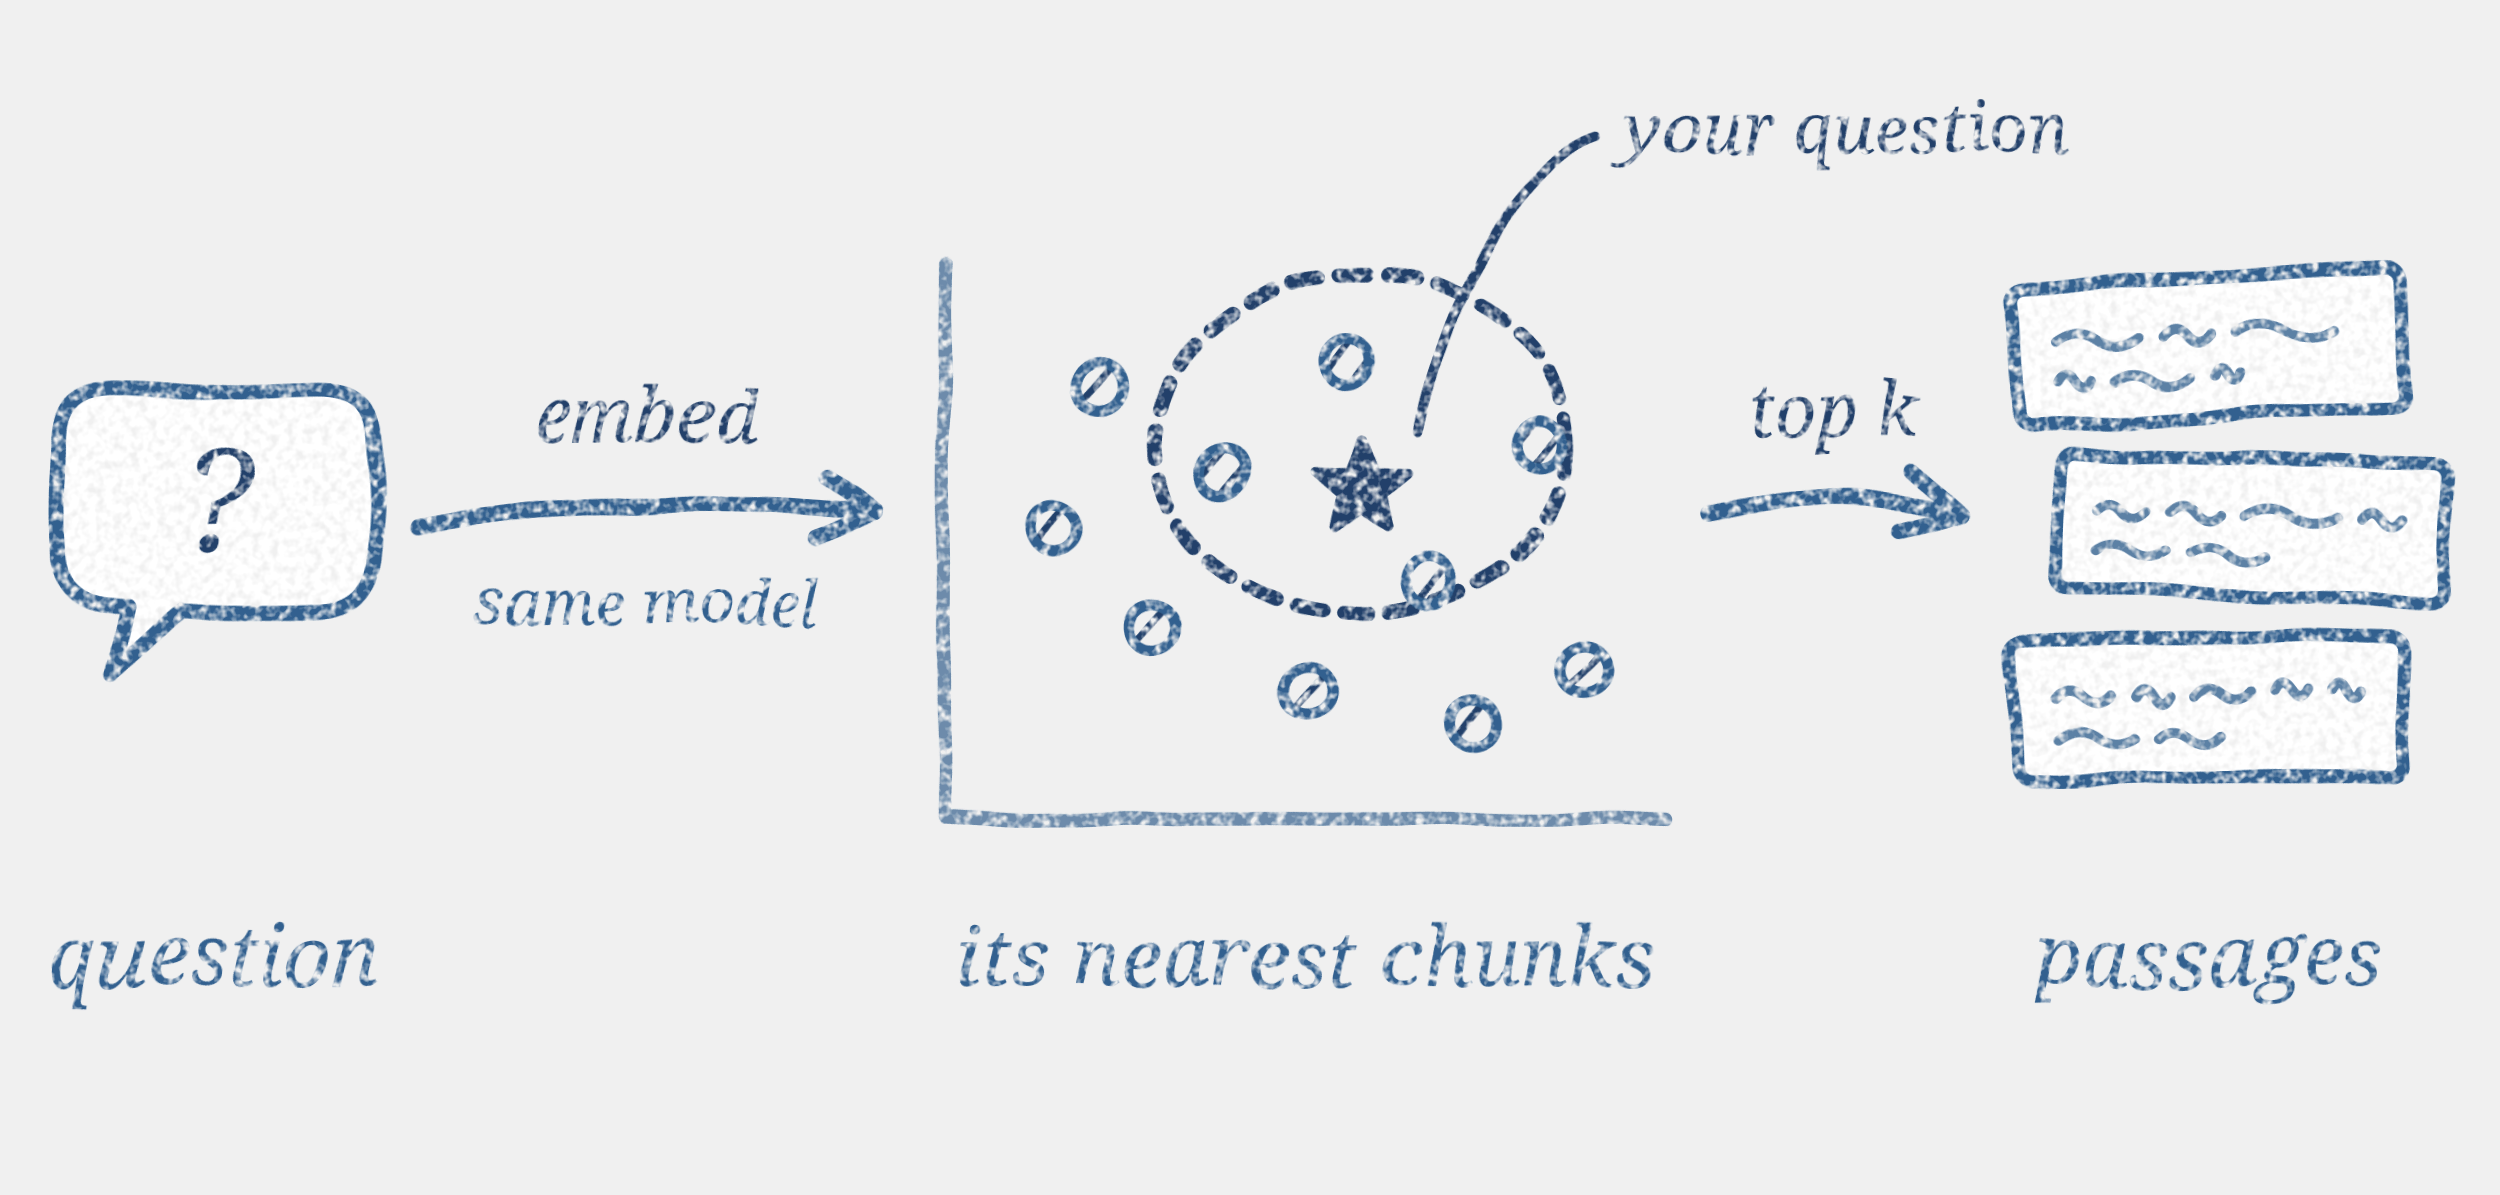
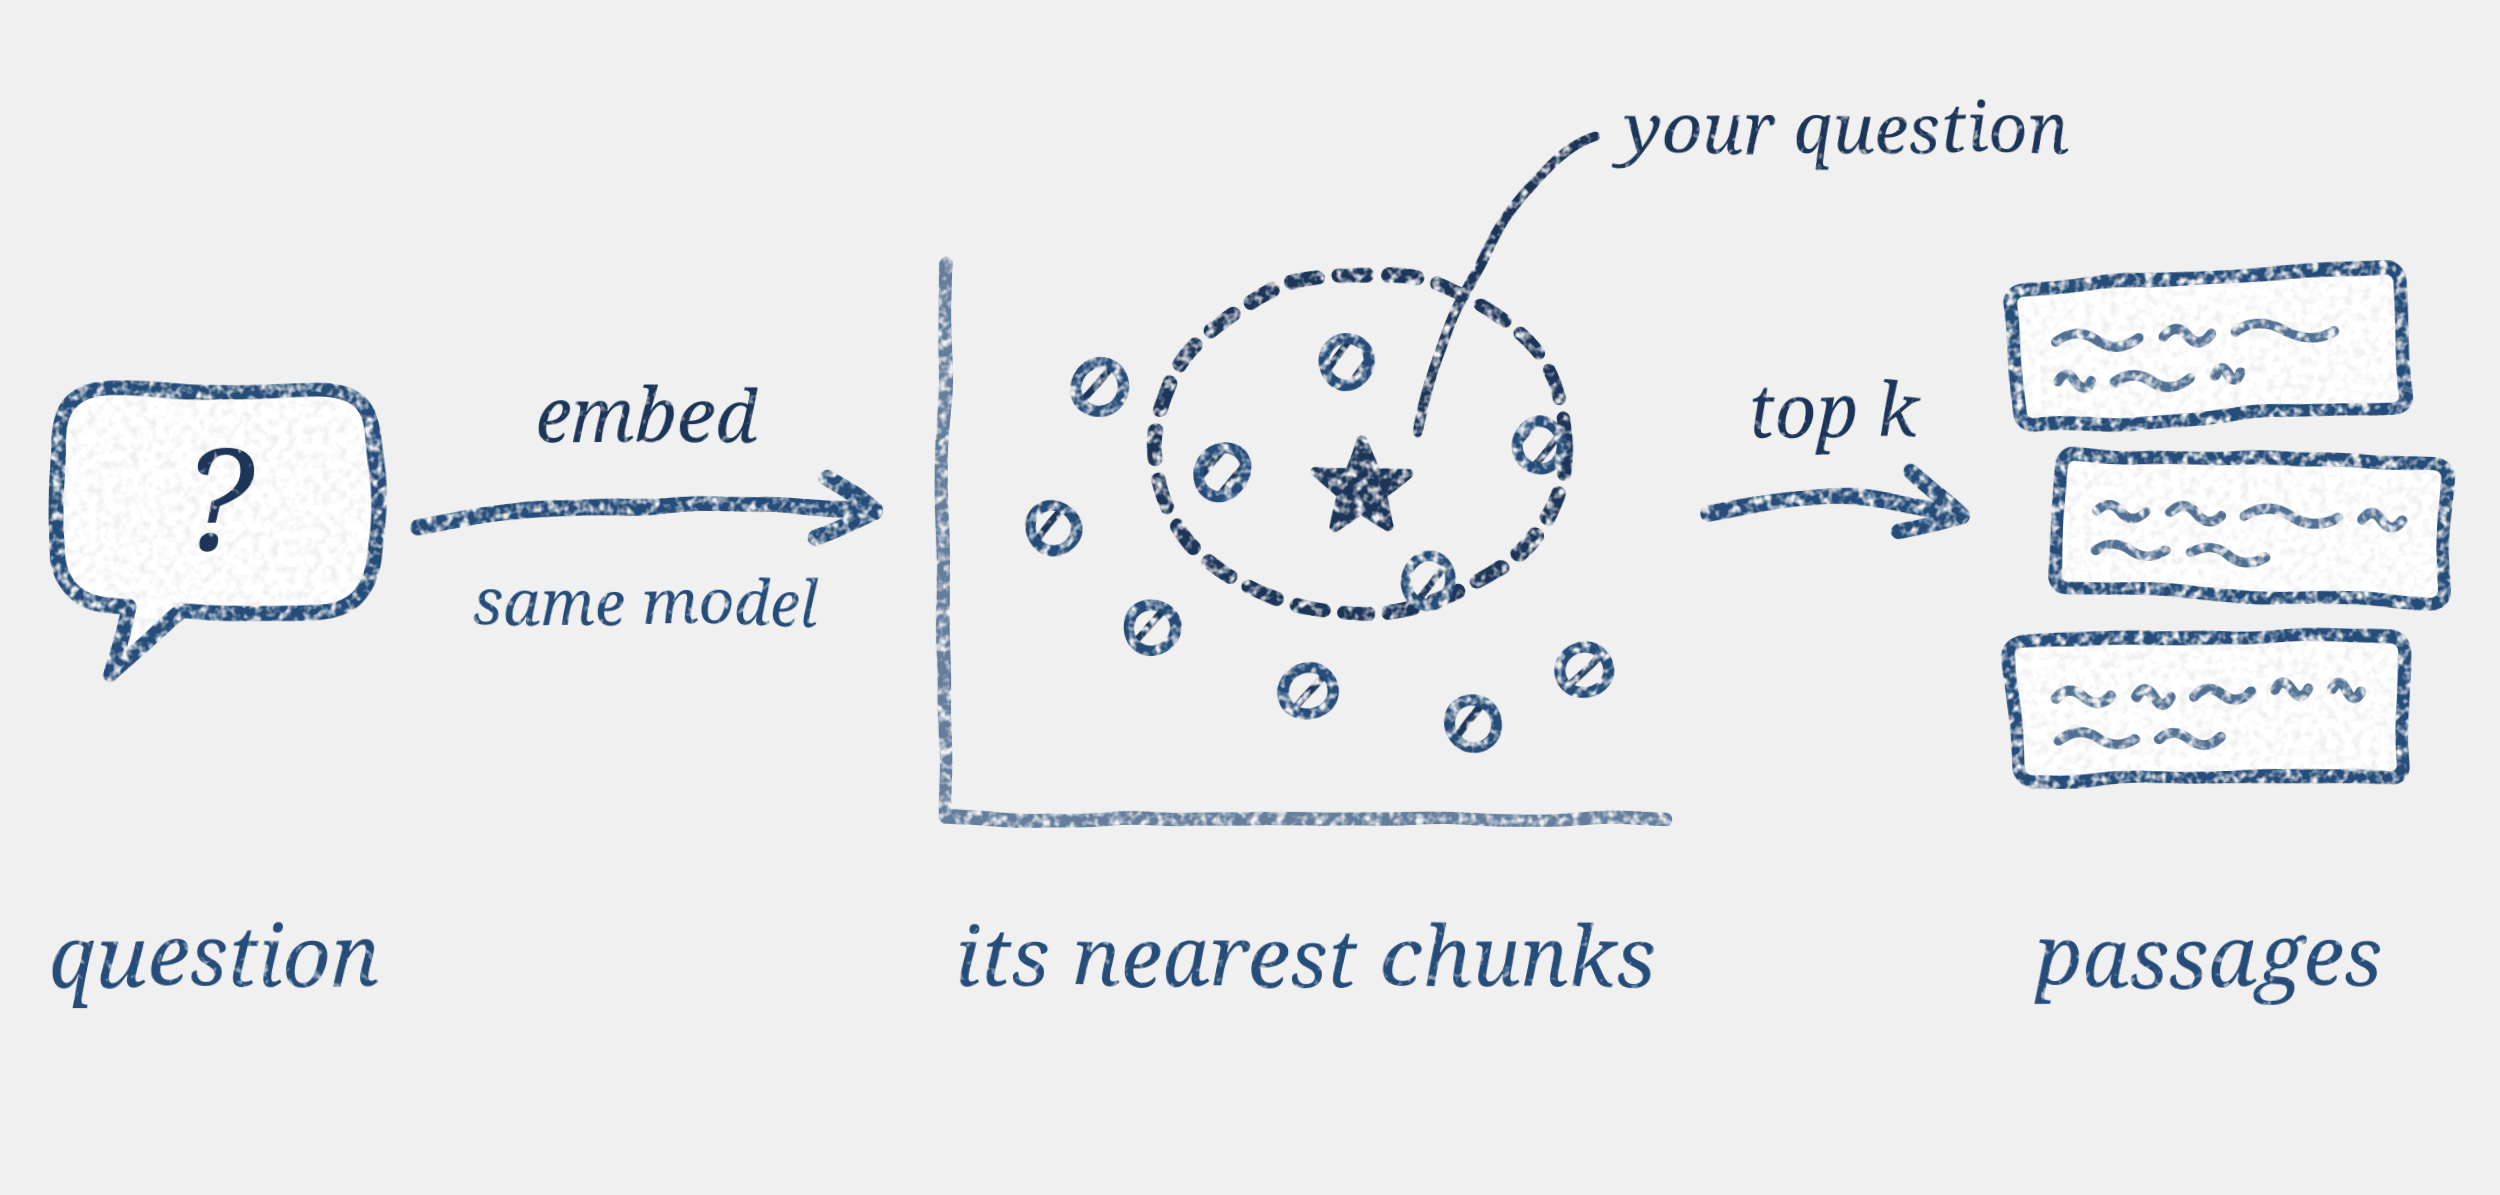
<svg xmlns="http://www.w3.org/2000/svg" viewBox="0 0 360 172" role="img" aria-label="Flow: the question is embedded by the same model; the chunks nearest it come back as passages">
-   <style>.ink path, .ink rect, .ink ellipse, .ink polygon, .ink circle { vector-effect: non-scaling-stroke; }</style>
+   <style>.ink path, .ink rect, .ink ellipse, .ink polygon, .ink circle { vector-effect: non-scaling-stroke; } .lines text { display: none; } .words :not(g):not(text) { display: none; }</style>
  <defs>
    <filter id="crayon" x="-5%" y="-5%" width="110%" height="110%">
      <feTurbulence type="fractalNoise" baseFrequency="0.05" numOctaves="2" seed="4" result="wob" />
      <feDisplacementMap in="SourceGraphic" in2="wob" scale="2.2" xChannelSelector="R" yChannelSelector="G" result="moved" />
      <feTurbulence type="fractalNoise" baseFrequency="0.8" numOctaves="2" seed="9" result="grain" />
      <feColorMatrix in="grain" type="matrix" values="0 0 0 0 0  0 0 0 0 0  0 0 0 0 0  -3 0 0 0 2.3" result="tooth" />
      <feComposite in="moved" in2="tooth" operator="in" />
    </filter>
+     <filter id="crayon-words" x="-5%" y="-5%" width="110%" height="110%">
+       <feTurbulence type="fractalNoise" baseFrequency="0.05" numOctaves="2" seed="4" result="wob" />
+       <feDisplacementMap in="SourceGraphic" in2="wob" scale="1.4" xChannelSelector="R" yChannelSelector="G" result="moved" />
+       <feTurbulence type="fractalNoise" baseFrequency="0.8" numOctaves="2" seed="9" result="grain" />
+       <feColorMatrix in="grain" type="matrix" values="0 0 0 0 0  0 0 0 0 0  0 0 0 0 0  -3 0 0 0 2.8" result="tooth" />
+       <feComposite in="moved" in2="tooth" operator="in" />
+     </filter>
    <pattern id="h-tight-100" width="4" height="4" patternUnits="userSpaceOnUse" patternTransform="rotate(40) scale(1)">
-       <line x1="0" y1="0" x2="0" y2="4" stroke="#22416a" stroke-width="2.0" opacity="1.0" />
+       <line x1="0" y1="0" x2="0" y2="4" stroke="#1a3558" stroke-width="2.0" opacity="1.0" />
    </pattern>
  </defs>
-   <g class="ink" filter="url(#crayon)" fill="none" stroke="#33618f" stroke-linecap="round" stroke-linejoin="round">
+   <g class="ink lines" filter="url(#crayon)" fill="none" stroke="#264d79" stroke-linecap="round" stroke-linejoin="round">
    <path d="M16 56 H46 Q54 56 54 64 V80 Q54 88 46 88 H26 L16 97 L18 88 H16 Q8 88 8 80 V64 Q8 56 16 56 Z" fill="#fff" stroke-width="2.17" />
-     <text x="31.0" y="79.0" text-anchor="middle" font-family="Georgia, serif" font-style="italic" font-size="20" fill="#22416a" stroke="none">?</text>
+     <text x="31.0" y="79.0" text-anchor="middle" font-family="Georgia, serif" font-style="italic" font-size="20" fill="#1a3558" stroke="none">?</text>
    <path d="M60.0 76.0 Q 92.8 70.0 126.0 74.0" stroke-width="2.32" />
    <path d="M118.6 68.7 L126.0 74.0 L117.5 77.4" stroke-width="2.32" />
-     <text x="93.0" y="63.5" text-anchor="middle" font-family="Georgia, serif" font-style="italic" font-size="10.5" fill="#22416a" stroke="none">embed</text>
-     <text x="93.0" y="90.0" text-anchor="middle" font-family="Georgia, serif" font-style="italic" font-size="9.0" fill="#33618f" stroke="none">same model</text>
+     <text x="93.0" y="63.5" text-anchor="middle" font-family="Georgia, serif" font-style="italic" font-size="10.5" fill="#1a3558" stroke="none">embed</text>
+     <text x="93.0" y="90.0" text-anchor="middle" font-family="Georgia, serif" font-style="italic" font-size="9.0" fill="#264d79" stroke="none">same model</text>
    <path d="M136 38 L136 118 L240 118" stroke-width="1.89" opacity="0.7" />
-     <ellipse cx="196" cy="64" rx="30" ry="24.6" stroke="#22416a" stroke-width="2.03" stroke-dasharray="4 3" />
+     <ellipse cx="196" cy="64" rx="30" ry="24.6" stroke="#1a3558" stroke-width="2.03" stroke-dasharray="4 3" />
    <circle cx="158" cy="56" r="3.4" fill="url(#h-tight-100)" stroke-width="1.59" />
    <circle cx="176" cy="68" r="3.4" fill="url(#h-tight-100)" stroke-width="1.59" />
    <circle cx="194" cy="52" r="3.4" fill="url(#h-tight-100)" stroke-width="1.59" />
    <circle cx="166" cy="90" r="3.4" fill="url(#h-tight-100)" stroke-width="1.59" />
    <circle cx="206" cy="84" r="3.4" fill="url(#h-tight-100)" stroke-width="1.59" />
    <circle cx="222" cy="64" r="3.4" fill="url(#h-tight-100)" stroke-width="1.59" />
    <circle cx="188" cy="100" r="3.4" fill="url(#h-tight-100)" stroke-width="1.59" />
    <circle cx="228" cy="96" r="3.4" fill="url(#h-tight-100)" stroke-width="1.59" />
    <circle cx="152" cy="76" r="3.4" fill="url(#h-tight-100)" stroke-width="1.59" />
    <circle cx="212" cy="104" r="3.4" fill="url(#h-tight-100)" stroke-width="1.59" />
-     <polygon points="196.0,63.0 197.8,67.6 202.7,67.8 198.9,70.9 200.1,75.7 196.0,73.0 191.9,75.7 193.1,70.9 189.3,67.8 194.2,67.6" fill="#22416a" stroke="#22416a" stroke-width="1.45" />
-     <path d="M230 20 Q 214 26 204 62" stroke="#22416a" stroke-width="1.45" />
-     <text x="234" y="22" text-anchor="start" font-family="Georgia, serif" font-style="italic" font-size="10" fill="#22416a" stroke="none">your question</text>
+     <polygon points="196.0,63.0 197.8,67.6 202.7,67.8 198.9,70.9 200.1,75.7 196.0,73.0 191.9,75.7 193.1,70.9 189.3,67.8 194.2,67.6" fill="#1a3558" stroke="#1a3558" stroke-width="1.45" />
+     <path d="M230 20 Q 214 26 204 62" stroke="#1a3558" stroke-width="1.45" />
+     <text x="234" y="22" text-anchor="start" font-family="Georgia, serif" font-style="italic" font-size="10" fill="#1a3558" stroke="none">your question</text>
    <path d="M246.0 74.0 Q 264.0 70.0 282.0 74.0" stroke-width="2.32" />
    <path d="M275.1 68.0 L282.0 74.0 L273.2 76.6" stroke-width="2.32" />
-     <text x="264.0" y="63.0" text-anchor="middle" font-family="Georgia, serif" font-style="italic" font-size="10.5" fill="#22416a" stroke="none">top k</text>
+     <text x="264.0" y="63.0" text-anchor="middle" font-family="Georgia, serif" font-style="italic" font-size="10.5" fill="#1a3558" stroke="none">top k</text>
    <g transform="rotate(-3 318.0 50.0)">
      <rect x="290" y="40" width="56" height="20" rx="2" fill="#fff" stroke-width="1.89" />
      <path d="M296.0 48.0 q 3.0 -2 6.0 0 t 6.0 0 M311.5 48.0 q 1.8 -2 3.5 0 t 3.5 0 M322.0 48.0 q 3.5 -2 7.0 0 t 7.0 0 M296.0 54.0 q 1.2 -2 2.5 0 t 2.5 0 M304.5 54.0 q 2.8 -2 5.5 0 t 5.5 0 M319.0 54.0 q 0.8 -2 1.7 0 t 1.7 0" stroke-width="1.45" opacity="0.8" />
    </g>
    <g transform="rotate(2 324.0 76.0)">
      <rect x="296" y="66" width="56" height="20" rx="2" fill="#fff" stroke-width="1.89" />
      <path d="M302.0 74.0 q 1.8 -2 3.5 0 t 3.5 0 M312.5 74.0 q 1.8 -2 3.5 0 t 3.5 0 M323.0 74.0 q 3.5 -2 7.0 0 t 7.0 0 M340.5 74.0 q 1.4 -2 2.8 0 t 2.8 0 M302.0 80.0 q 2.5 -2 5.0 0 t 5.0 0 M315.5 80.0 q 2.8 -2 5.5 0 t 5.5 0" stroke-width="1.45" opacity="0.8" />
    </g>
    <g transform="rotate(-1 318.0 102.0)">
      <rect x="290" y="92" width="56" height="20" rx="2" fill="#fff" stroke-width="1.89" />
      <path d="M296.0 100.0 q 2.0 -2 4.0 0 t 4.0 0 M307.5 100.0 q 1.2 -2 2.5 0 t 2.5 0 M316.0 100.0 q 2.0 -2 4.0 0 t 4.0 0 M327.5 100.0 q 1.2 -2 2.5 0 t 2.5 0 M336.0 100.0 q 1.0 -2 2.0 0 t 2.0 0 M296.0 106.0 q 2.8 -2 5.5 0 t 5.5 0 M310.5 106.0 q 2.2 -2 4.5 0 t 4.5 0" stroke-width="1.45" opacity="0.8" />
    </g>
-     <text x="31" y="142" text-anchor="middle" font-family="Georgia, serif" font-style="italic" font-size="12" fill="#33618f" stroke="none">question</text>
-     <text x="188" y="142" text-anchor="middle" font-family="Georgia, serif" font-style="italic" font-size="12" fill="#33618f" stroke="none">its nearest chunks</text>
-     <text x="318" y="142" text-anchor="middle" font-family="Georgia, serif" font-style="italic" font-size="12" fill="#33618f" stroke="none">passages</text>
+     <text x="31" y="142" text-anchor="middle" font-family="Georgia, serif" font-style="italic" font-size="12" fill="#264d79" stroke="none">question</text>
+     <text x="188" y="142" text-anchor="middle" font-family="Georgia, serif" font-style="italic" font-size="12" fill="#264d79" stroke="none">its nearest chunks</text>
+     <text x="318" y="142" text-anchor="middle" font-family="Georgia, serif" font-style="italic" font-size="12" fill="#264d79" stroke="none">passages</text>
+   </g>
+   <g class="ink words" filter="url(#crayon-words)" fill="none" stroke="#264d79" stroke-linecap="round" stroke-linejoin="round">
+     <path d="M16 56 H46 Q54 56 54 64 V80 Q54 88 46 88 H26 L16 97 L18 88 H16 Q8 88 8 80 V64 Q8 56 16 56 Z" fill="#fff" stroke-width="2.17" />
+     <text x="31.0" y="79.0" text-anchor="middle" font-family="Georgia, serif" font-style="italic" font-size="20" fill="#1a3558" stroke="none">?</text>
+     <path d="M60.0 76.0 Q 92.8 70.0 126.0 74.0" stroke-width="2.32" />
+     <path d="M118.6 68.7 L126.0 74.0 L117.5 77.4" stroke-width="2.32" />
+     <text x="93.0" y="63.5" text-anchor="middle" font-family="Georgia, serif" font-style="italic" font-size="10.5" fill="#1a3558" stroke="none">embed</text>
+     <text x="93.0" y="90.0" text-anchor="middle" font-family="Georgia, serif" font-style="italic" font-size="9.0" fill="#264d79" stroke="none">same model</text>
+     <path d="M136 38 L136 118 L240 118" stroke-width="1.89" opacity="0.7" />
+     <ellipse cx="196" cy="64" rx="30" ry="24.6" stroke="#1a3558" stroke-width="2.03" stroke-dasharray="4 3" />
+     <circle cx="158" cy="56" r="3.4" fill="url(#h-tight-100)" stroke-width="1.59" />
+     <circle cx="176" cy="68" r="3.4" fill="url(#h-tight-100)" stroke-width="1.59" />
+     <circle cx="194" cy="52" r="3.4" fill="url(#h-tight-100)" stroke-width="1.59" />
+     <circle cx="166" cy="90" r="3.4" fill="url(#h-tight-100)" stroke-width="1.59" />
+     <circle cx="206" cy="84" r="3.4" fill="url(#h-tight-100)" stroke-width="1.59" />
+     <circle cx="222" cy="64" r="3.4" fill="url(#h-tight-100)" stroke-width="1.59" />
+     <circle cx="188" cy="100" r="3.4" fill="url(#h-tight-100)" stroke-width="1.59" />
+     <circle cx="228" cy="96" r="3.4" fill="url(#h-tight-100)" stroke-width="1.59" />
+     <circle cx="152" cy="76" r="3.4" fill="url(#h-tight-100)" stroke-width="1.59" />
+     <circle cx="212" cy="104" r="3.4" fill="url(#h-tight-100)" stroke-width="1.59" />
+     <polygon points="196.0,63.0 197.8,67.6 202.7,67.8 198.9,70.9 200.1,75.7 196.0,73.0 191.9,75.7 193.1,70.9 189.3,67.8 194.2,67.6" fill="#1a3558" stroke="#1a3558" stroke-width="1.45" />
+     <path d="M230 20 Q 214 26 204 62" stroke="#1a3558" stroke-width="1.45" />
+     <text x="234" y="22" text-anchor="start" font-family="Georgia, serif" font-style="italic" font-size="10" fill="#1a3558" stroke="none">your question</text>
+     <path d="M246.0 74.0 Q 264.0 70.0 282.0 74.0" stroke-width="2.32" />
+     <path d="M275.1 68.0 L282.0 74.0 L273.2 76.6" stroke-width="2.32" />
+     <text x="264.0" y="63.0" text-anchor="middle" font-family="Georgia, serif" font-style="italic" font-size="10.5" fill="#1a3558" stroke="none">top k</text>
+     <g transform="rotate(-3 318.0 50.0)">
+       <rect x="290" y="40" width="56" height="20" rx="2" fill="#fff" stroke-width="1.89" />
+       <path d="M296.0 48.0 q 3.0 -2 6.0 0 t 6.0 0 M311.5 48.0 q 1.8 -2 3.5 0 t 3.5 0 M322.0 48.0 q 3.5 -2 7.0 0 t 7.0 0 M296.0 54.0 q 1.2 -2 2.5 0 t 2.5 0 M304.5 54.0 q 2.8 -2 5.5 0 t 5.5 0 M319.0 54.0 q 0.8 -2 1.7 0 t 1.7 0" stroke-width="1.45" opacity="0.8" />
+     </g>
+     <g transform="rotate(2 324.0 76.0)">
+       <rect x="296" y="66" width="56" height="20" rx="2" fill="#fff" stroke-width="1.89" />
+       <path d="M302.0 74.0 q 1.8 -2 3.5 0 t 3.5 0 M312.5 74.0 q 1.8 -2 3.5 0 t 3.5 0 M323.0 74.0 q 3.5 -2 7.0 0 t 7.0 0 M340.5 74.0 q 1.4 -2 2.8 0 t 2.8 0 M302.0 80.0 q 2.5 -2 5.0 0 t 5.0 0 M315.5 80.0 q 2.8 -2 5.5 0 t 5.5 0" stroke-width="1.45" opacity="0.8" />
+     </g>
+     <g transform="rotate(-1 318.0 102.0)">
+       <rect x="290" y="92" width="56" height="20" rx="2" fill="#fff" stroke-width="1.89" />
+       <path d="M296.0 100.0 q 2.0 -2 4.0 0 t 4.0 0 M307.5 100.0 q 1.2 -2 2.5 0 t 2.5 0 M316.0 100.0 q 2.0 -2 4.0 0 t 4.0 0 M327.5 100.0 q 1.2 -2 2.5 0 t 2.5 0 M336.0 100.0 q 1.0 -2 2.0 0 t 2.0 0 M296.0 106.0 q 2.8 -2 5.5 0 t 5.5 0 M310.5 106.0 q 2.2 -2 4.5 0 t 4.5 0" stroke-width="1.45" opacity="0.8" />
+     </g>
+     <text x="31" y="142" text-anchor="middle" font-family="Georgia, serif" font-style="italic" font-size="12" fill="#264d79" stroke="none">question</text>
+     <text x="188" y="142" text-anchor="middle" font-family="Georgia, serif" font-style="italic" font-size="12" fill="#264d79" stroke="none">its nearest chunks</text>
+     <text x="318" y="142" text-anchor="middle" font-family="Georgia, serif" font-style="italic" font-size="12" fill="#264d79" stroke="none">passages</text>
  </g>
</svg>
